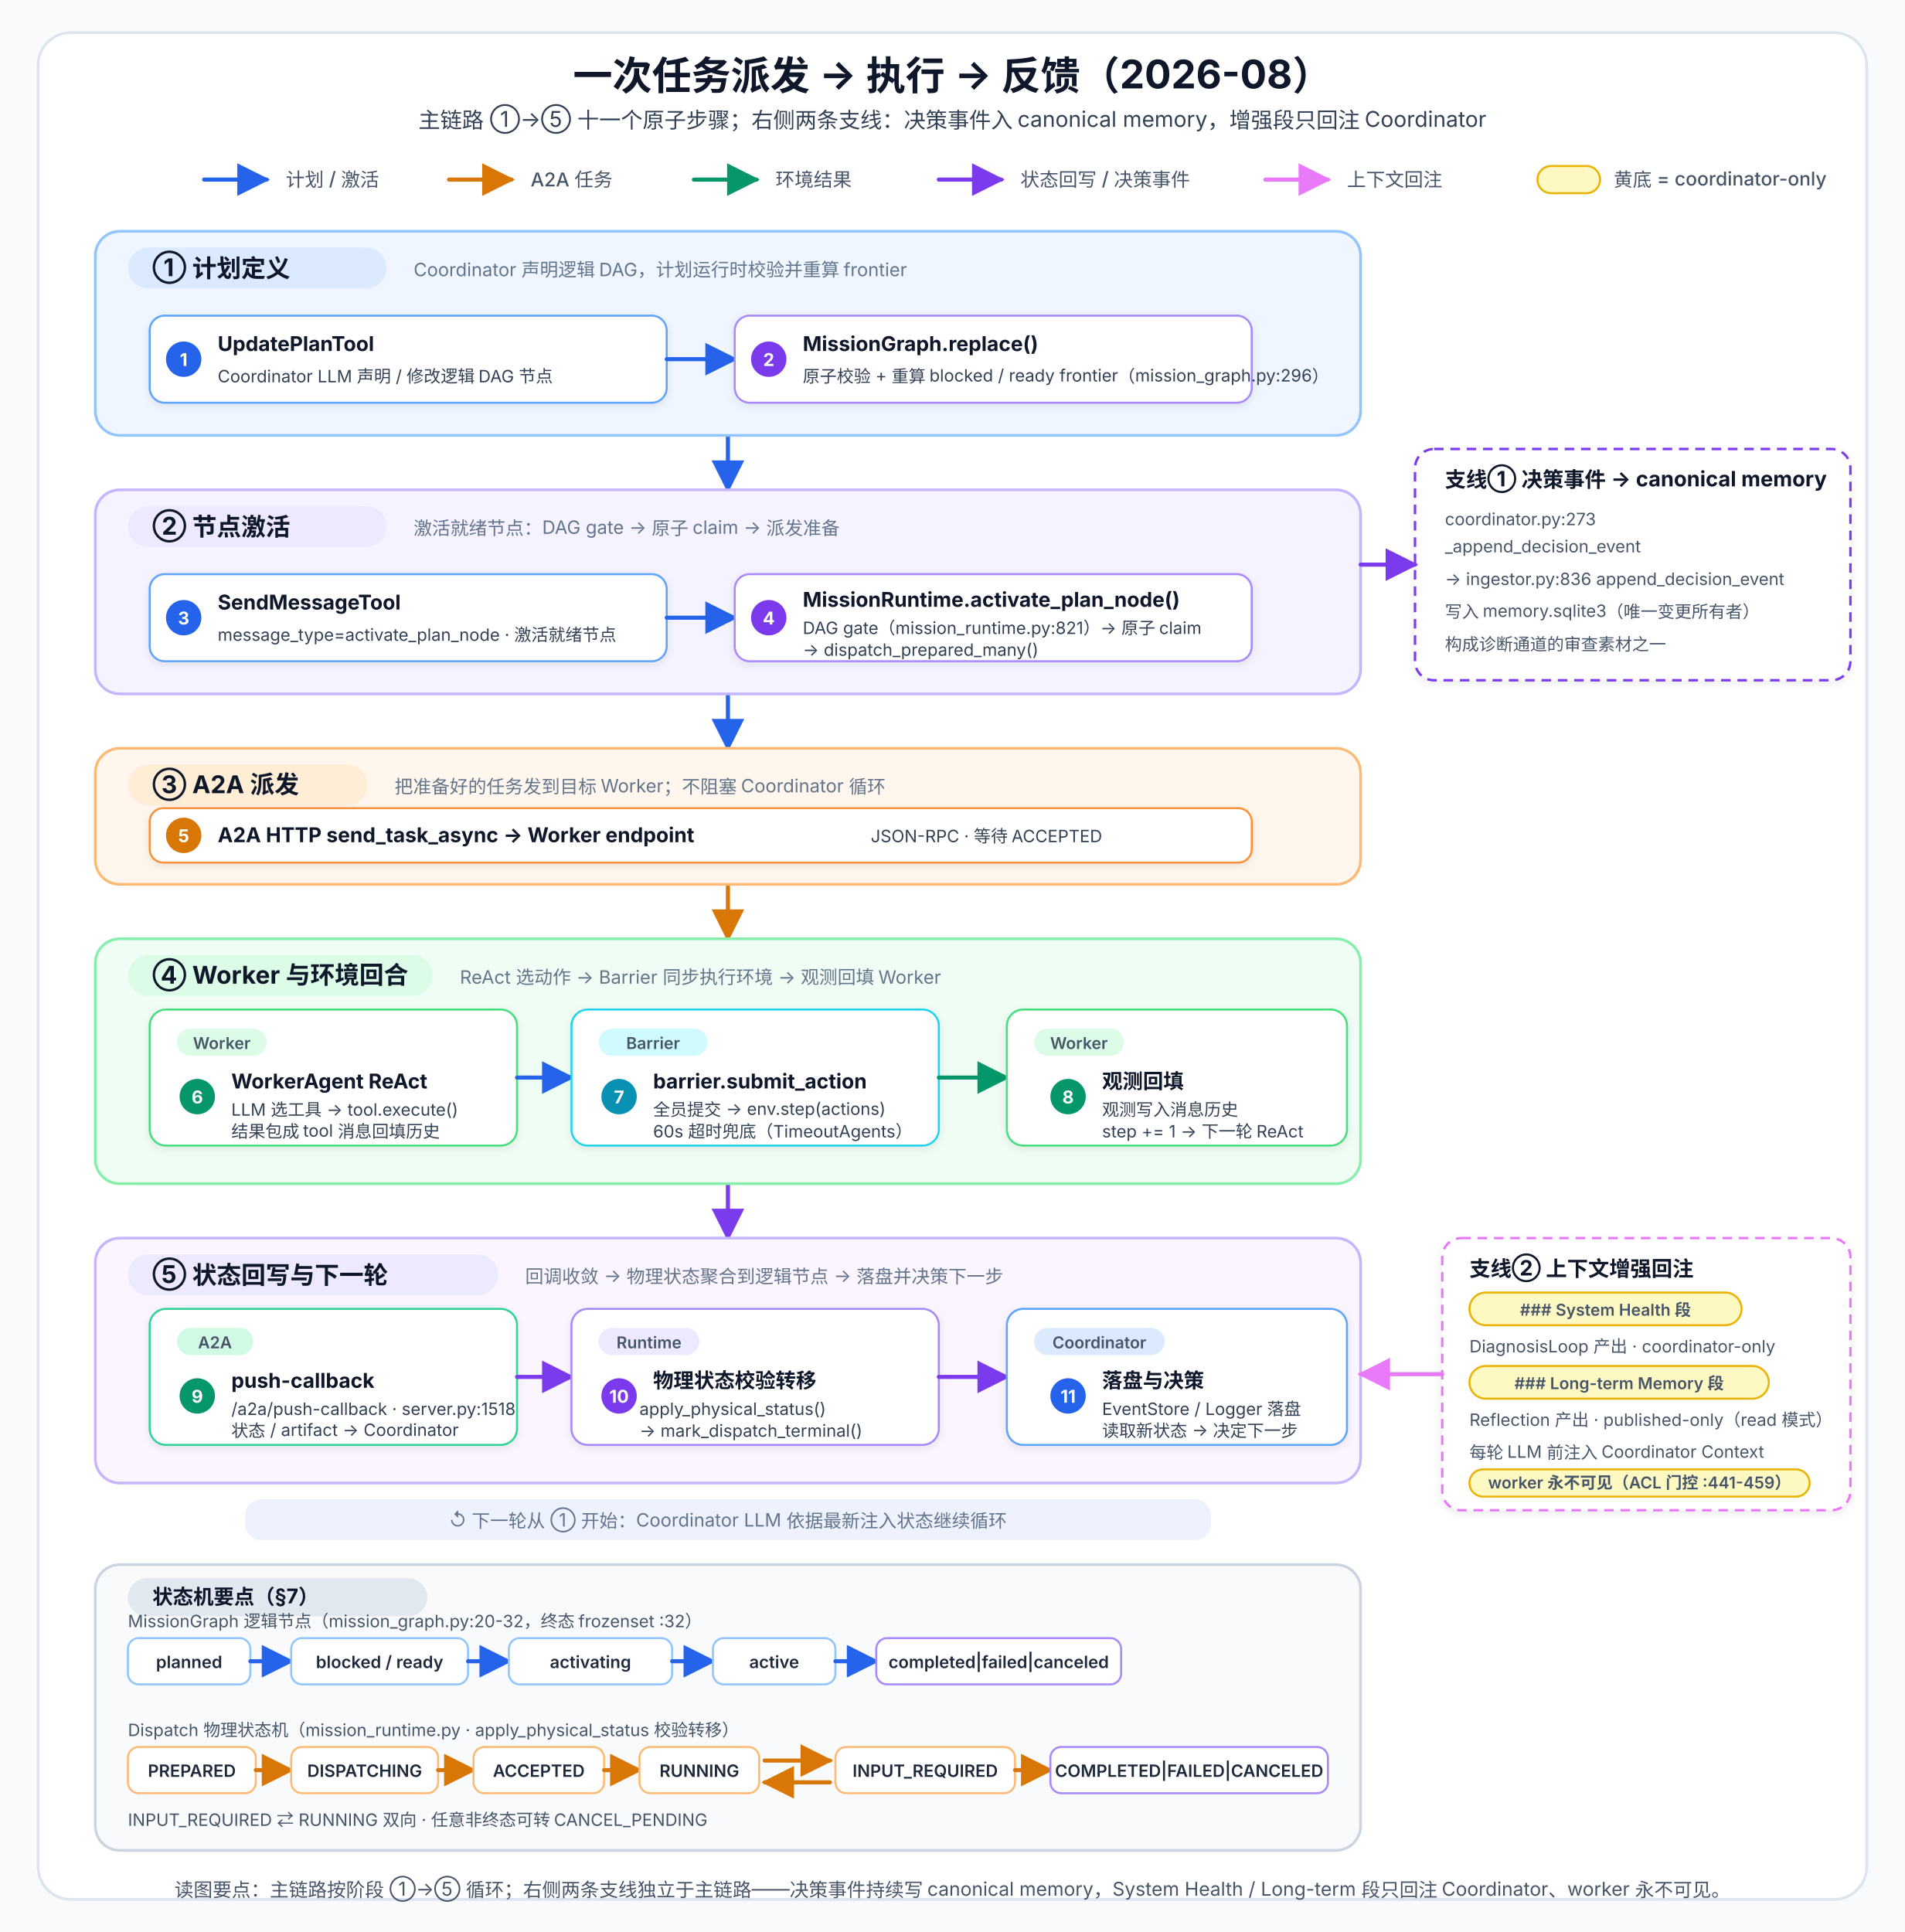
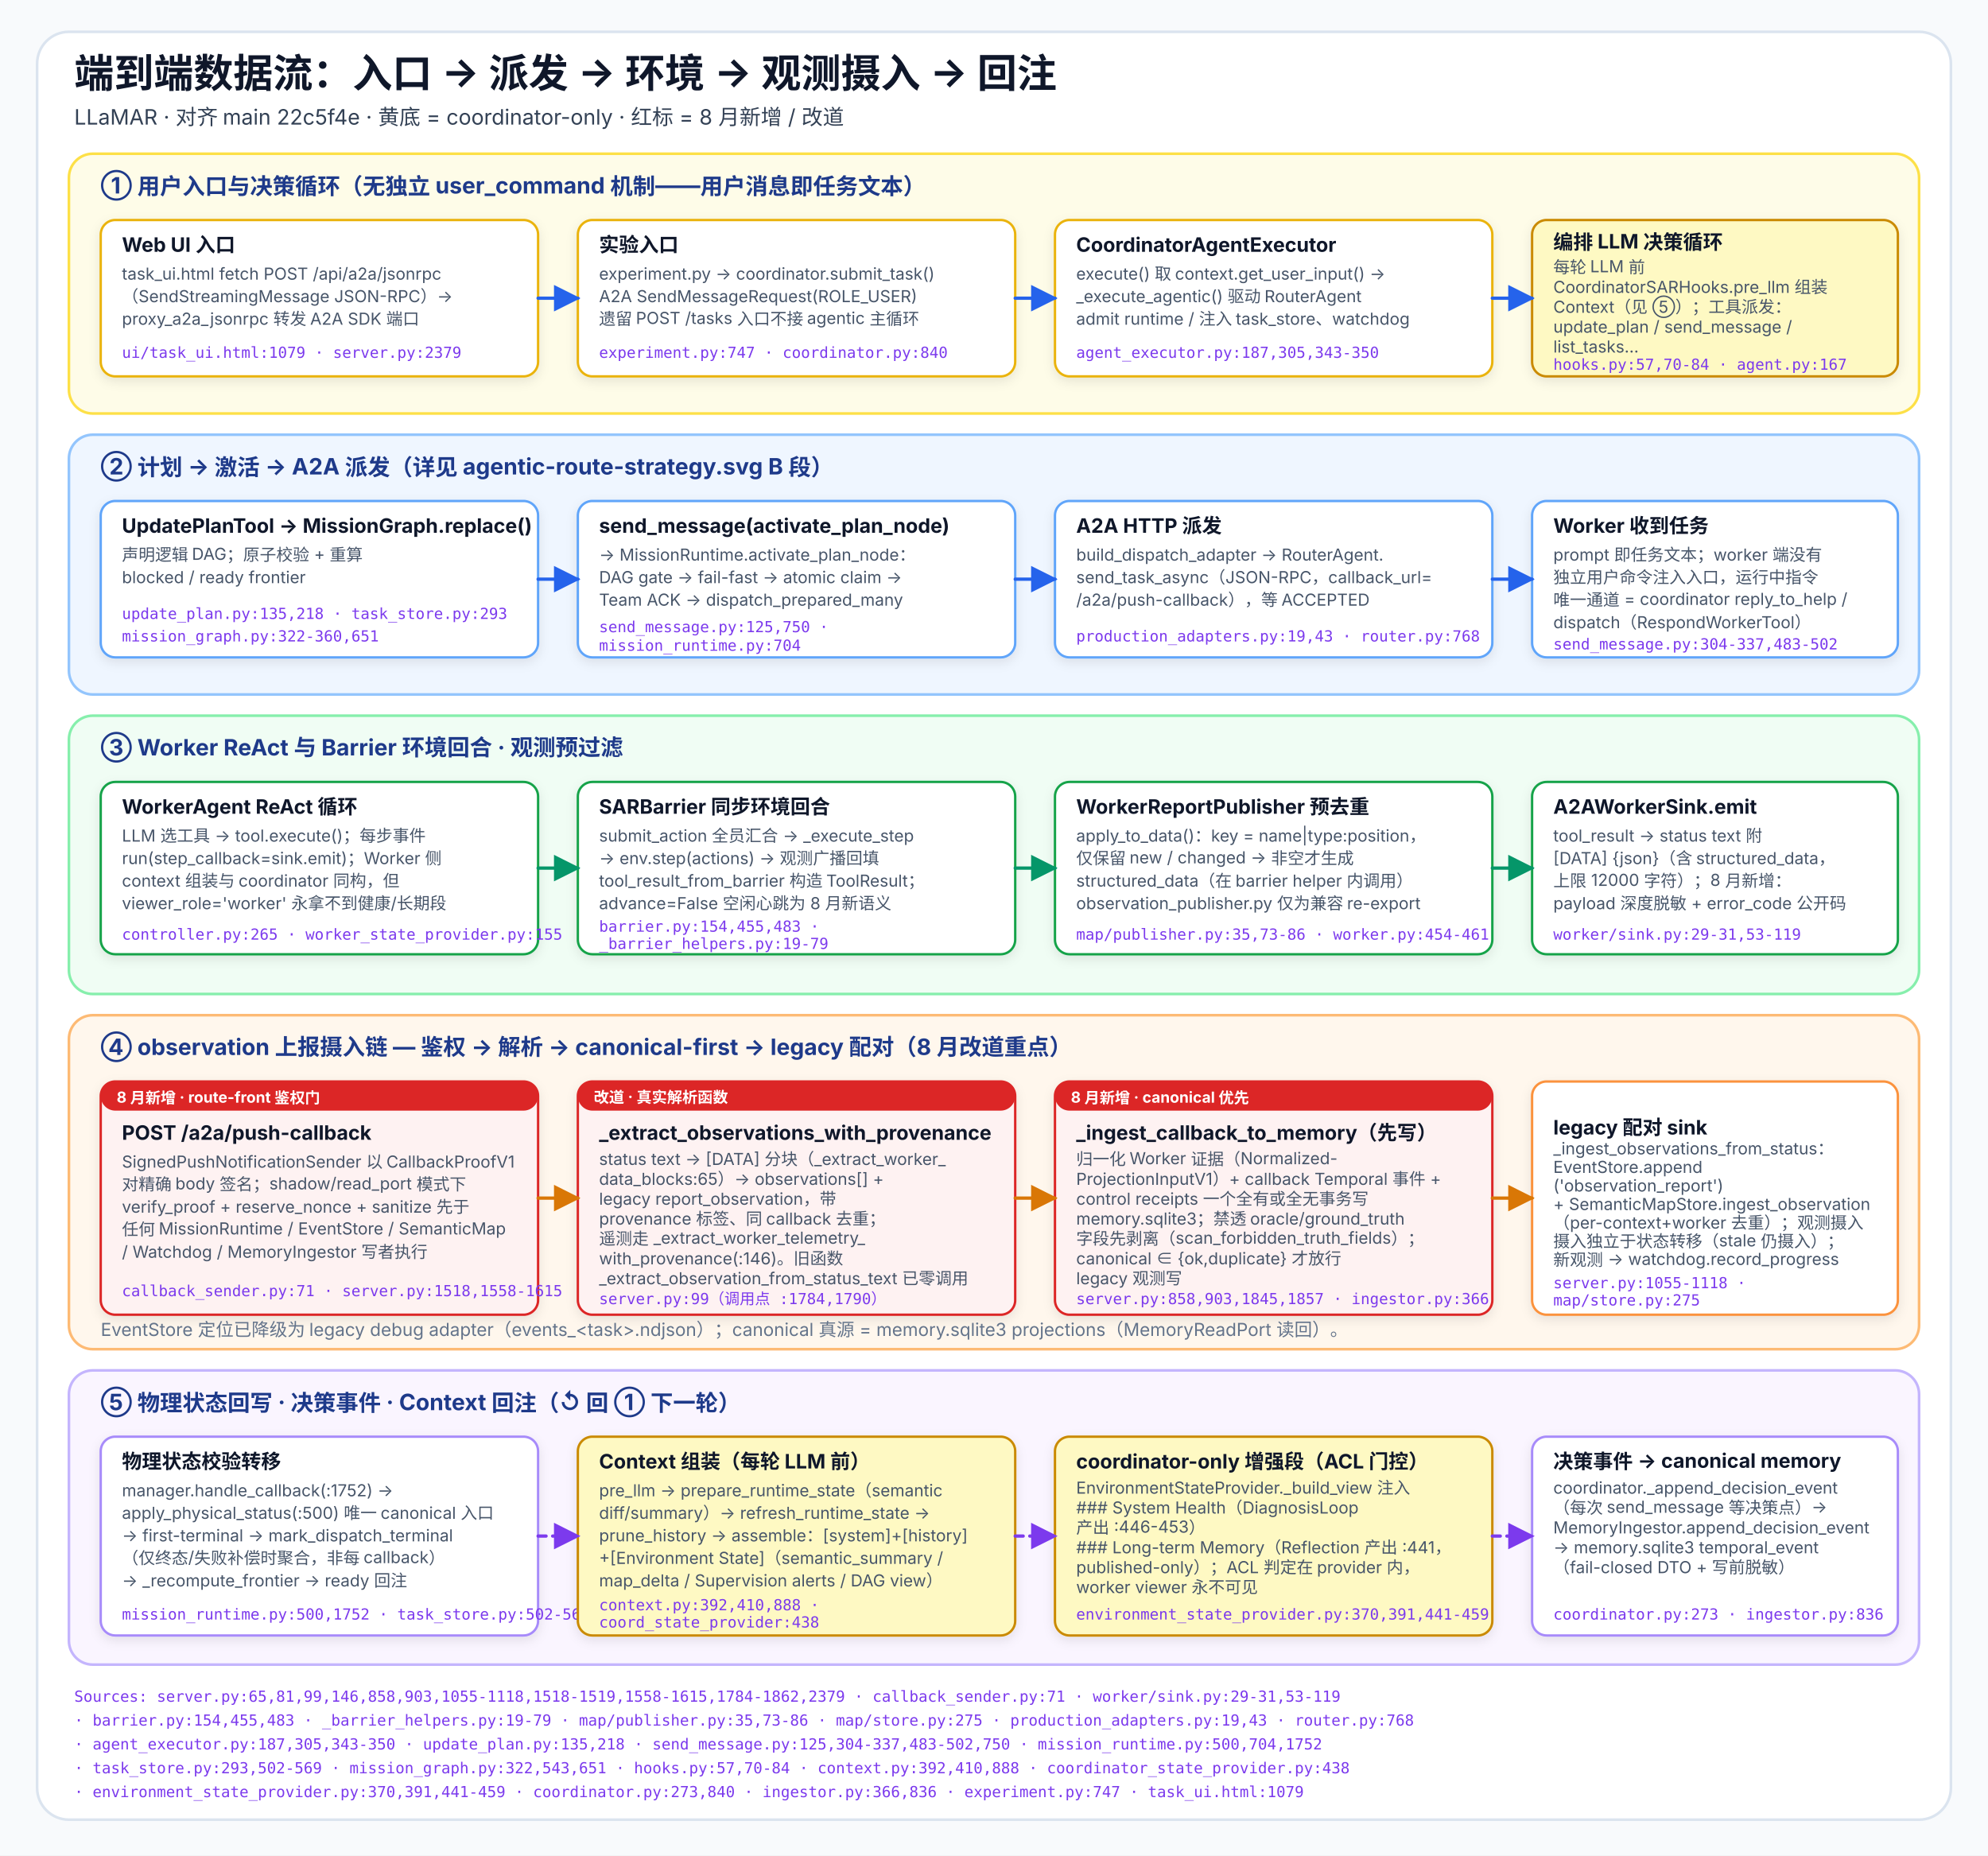
- <svg xmlns="http://www.w3.org/2000/svg" viewBox="0 0 1400 1420" role="img" aria-labelledby="flow-title flow-desc">
+ <svg xmlns="http://www.w3.org/2000/svg" viewBox="0 0 1500 1400" role="img" aria-labelledby="df-title df-desc">
  <defs>
-     <filter id="flow-shadow" x="-12%" y="-12%" width="124%" height="132%">
-       <feDropShadow dx="0" dy="2" stdDeviation="3" flood-color="#0f172a" flood-opacity="0.08" />
+     <filter id="df-shadow" x="-12%" y="-12%" width="124%" height="132%">
+       <feDropShadow dx="0" dy="3" stdDeviation="4" flood-color="#0f172a" flood-opacity="0.09" />
    </filter>
-     <marker id="flow-arrow-blue" viewBox="0 0 10 10" refX="9" refY="5" markerWidth="8" markerHeight="8" orient="auto">
+     <marker id="df-arrow-blue" viewBox="0 0 10 10" refX="9" refY="5" markerWidth="8" markerHeight="8" orient="auto">
      <path d="M0 0 L10 5 L0 10Z" fill="#2563eb" />
    </marker>
-     <marker id="flow-arrow-orange" viewBox="0 0 10 10" refX="9" refY="5" markerWidth="8" markerHeight="8" orient="auto">
+     <marker id="df-arrow-orange" viewBox="0 0 10 10" refX="9" refY="5" markerWidth="8" markerHeight="8" orient="auto">
      <path d="M0 0 L10 5 L0 10Z" fill="#d97706" />
    </marker>
-     <marker id="flow-arrow-green" viewBox="0 0 10 10" refX="9" refY="5" markerWidth="8" markerHeight="8" orient="auto">
+     <marker id="df-arrow-green" viewBox="0 0 10 10" refX="9" refY="5" markerWidth="8" markerHeight="8" orient="auto">
      <path d="M0 0 L10 5 L0 10Z" fill="#059669" />
    </marker>
-     <marker id="flow-arrow-purple" viewBox="0 0 10 10" refX="9" refY="5" markerWidth="8" markerHeight="8" orient="auto">
+     <marker id="df-arrow-purple" viewBox="0 0 10 10" refX="9" refY="5" markerWidth="8" markerHeight="8" orient="auto">
      <path d="M0 0 L10 5 L0 10Z" fill="#7c3aed" />
    </marker>
-     <marker id="flow-arrow-fuchsia" viewBox="0 0 10 10" refX="9" refY="5" markerWidth="8" markerHeight="8" orient="auto">
-       <path d="M0 0 L10 5 L0 10Z" fill="#e879f9" />
+     <marker id="df-arrow-red" viewBox="0 0 10 10" refX="9" refY="5" markerWidth="8" markerHeight="8" orient="auto">
+       <path d="M0 0 L10 5 L0 10Z" fill="#dc2626" />
    </marker>
    <style>
-       .flow-title { fill:#0f172a; font:700 29px 'Inter','PingFang SC','Microsoft YaHei','Noto Sans CJK SC',Arial,sans-serif; }
-       .flow-subtitle { fill:#334155; font:400 16px 'Inter','PingFang SC','Microsoft YaHei','Noto Sans CJK SC',Arial,sans-serif; }
-       .flow-legend { fill:#475569; font:500 14px 'Inter','PingFang SC','Microsoft YaHei','Noto Sans CJK SC',Arial,sans-serif; }
-       .flow-stage-title { fill:#0f172a; font:700 18px 'Inter','PingFang SC','Microsoft YaHei','Noto Sans CJK SC',Arial,sans-serif; }
-       .flow-stage-note { fill:#64748b; font:400 13.5px 'Inter','PingFang SC','Microsoft YaHei','Noto Sans CJK SC',Arial,sans-serif; }
-       .flow-card-title { fill:#0f172a; font:700 15px 'Inter','PingFang SC','Microsoft YaHei','Noto Sans CJK SC',Arial,sans-serif; }
-       .flow-card-body { fill:#334155; font:400 12.5px 'Inter','PingFang SC','Microsoft YaHei','Noto Sans CJK SC',Arial,sans-serif; }
-       .flow-tag { fill:#475569; font:600 12px 'Inter','PingFang SC','Microsoft YaHei','Noto Sans CJK SC',Arial,sans-serif; }
-       .flow-step { fill:#ffffff; font:700 13px 'Inter','PingFang SC','Microsoft YaHei','Noto Sans CJK SC',Arial,sans-serif; }
-       .flow-sm-title { fill:#0f172a; font:700 15px 'Inter','PingFang SC','Microsoft YaHei','Noto Sans CJK SC',Arial,sans-serif; }
-       .flow-sm-note { fill:#475569; font:400 12.5px 'Inter','PingFang SC','Microsoft YaHei','Noto Sans CJK SC',Arial,sans-serif; }
-       .flow-sm-box { fill:#1e293b; font:600 12.5px 'Inter','PingFang SC','Microsoft YaHei','Noto Sans CJK SC',Arial,sans-serif; }
-       .flow-branch-title { fill:#0f172a; font:700 15.5px 'Inter','PingFang SC','Microsoft YaHei','Noto Sans CJK SC',Arial,sans-serif; }
-       .flow-branch-meta { fill:#475569; font:400 12.5px 'Inter','PingFang SC','Microsoft YaHei','Noto Sans CJK SC',Arial,sans-serif; }
-       .flow-edge-label { fill:#334155; font:600 13px 'Inter','PingFang SC','Microsoft YaHei','Noto Sans CJK SC',Arial,sans-serif; paint-order:stroke; stroke:#ffffff; stroke-width:5px; stroke-linejoin:round; }
-       .flow-caption { fill:#475569; font:400 14px 'Inter','PingFang SC','Microsoft YaHei','Noto Sans CJK SC',Arial,sans-serif; }
-       .flow-blue { fill:none; stroke:#2563eb; stroke-width:3; stroke-linecap:round; marker-end:url(#flow-arrow-blue); }
-       .flow-orange { fill:none; stroke:#d97706; stroke-width:3; stroke-linecap:round; marker-end:url(#flow-arrow-orange); }
-       .flow-green { fill:none; stroke:#059669; stroke-width:3; stroke-linecap:round; marker-end:url(#flow-arrow-green); }
-       .flow-purple { fill:none; stroke:#7c3aed; stroke-width:3; stroke-linecap:round; marker-end:url(#flow-arrow-purple); }
-       .flow-fuchsia { fill:none; stroke:#e879f9; stroke-width:3; stroke-linecap:round; marker-end:url(#flow-arrow-fuchsia); }
+       .df-title { fill:#0f172a; font:700 30px 'Inter','PingFang SC','Microsoft YaHei','Noto Sans CJK SC',Arial,sans-serif; }
+       .df-subtitle { fill:#334155; font:400 16px 'Inter','PingFang SC','Microsoft YaHei','Noto Sans CJK SC',Arial,sans-serif; }
+       .df-section { fill:#1e3a8a; font:700 17px 'Inter','PingFang SC','Microsoft YaHei','Noto Sans CJK SC',Arial,sans-serif; }
+       .df-note { fill:#64748b; font:400 13.5px 'Inter','PingFang SC','Microsoft YaHei','Noto Sans CJK SC',Arial,sans-serif; }
+       .df-card-title { fill:#0f172a; font:700 15px 'Inter','PingFang SC','Microsoft YaHei','Noto Sans CJK SC',Arial,sans-serif; }
+       .df-card-meta { fill:#475569; font:400 12.5px 'Inter','PingFang SC','Microsoft YaHei','Noto Sans CJK SC',Arial,sans-serif; }
+       .df-src { fill:#7c3aed; font:500 11.5px 'JetBrains Mono','SF Mono',Consolas,monospace; }
+       .df-edge-label { fill:#334155; font:600 12.5px 'Inter','PingFang SC','Microsoft YaHei','Noto Sans CJK SC',Arial,sans-serif; paint-order:stroke; stroke:#ffffff; stroke-width:4px; stroke-linejoin:round; }
+       .df-blue { fill:none; stroke:#2563eb; stroke-width:2.5; stroke-linecap:round; marker-end:url(#df-arrow-blue); }
+       .df-orange { fill:none; stroke:#d97706; stroke-width:2.5; stroke-linecap:round; marker-end:url(#df-arrow-orange); }
+       .df-green { fill:none; stroke:#059669; stroke-width:2.5; stroke-linecap:round; marker-end:url(#df-arrow-green); }
+       .df-purple { fill:none; stroke:#7c3aed; stroke-width:2.5; stroke-dasharray:6 5; stroke-linecap:round; marker-end:url(#df-arrow-purple); }
+       .df-red { fill:none; stroke:#dc2626; stroke-width:2.5; stroke-linecap:round; marker-end:url(#df-arrow-red); }
+       .df-badge { fill:#dc2626; font:700 11.5px 'Inter','PingFang SC','Microsoft YaHei',sans-serif; }
+       .df-badge-w { fill:#ffffff; font:700 11.5px 'Inter','PingFang SC','Microsoft YaHei',sans-serif; }
    </style>
  </defs>
-   <rect width="1400" height="1420" fill="#f8fafc" />
-   <rect x="28" y="24" width="1344" height="1372" rx="24" fill="#ffffff" stroke="#dbe4ef" stroke-width="2" />
-   <text x="700" y="66" text-anchor="middle" class="flow-title">一次任务派发 → 执行 → 反馈（2026-08）</text>
-   <text x="700" y="94" text-anchor="middle" class="flow-subtitle">主链路 ①→⑤ 十一个原子步骤；右侧两条支线：决策事件入 canonical memory，增强段只回注 Coordinator</text>
-   <g aria-label="图例">
-     <line x1="150" y1="132" x2="196" y2="132" class="flow-blue" />
-     <text x="210" y="137" class="flow-legend">计划 / 激活</text>
-     <line x1="330" y1="132" x2="376" y2="132" class="flow-orange" />
-     <text x="390" y="137" class="flow-legend">A2A 任务</text>
-     <line x1="510" y1="132" x2="556" y2="132" class="flow-green" />
-     <text x="570" y="137" class="flow-legend">环境结果</text>
-     <line x1="690" y1="132" x2="736" y2="132" class="flow-purple" />
-     <text x="750" y="137" class="flow-legend">状态回写 / 决策事件</text>
-     <line x1="930" y1="132" x2="976" y2="132" class="flow-fuchsia" />
-     <text x="990" y="137" class="flow-legend">上下文回注</text>
-     <rect x="1130" y="122" width="46" height="20" rx="10" fill="#fef9c3" stroke="#eab308" stroke-width="1.5" />
-     <text x="1186" y="137" class="flow-legend">黄底 = coordinator-only</text>
-   </g>
-   <path d="M535 320 V360" class="flow-blue" />
-   <path d="M535 510 V550" class="flow-blue" />
-   <path d="M535 650 V690" class="flow-orange" />
-   <path d="M535 870 V910" class="flow-purple" />
-   <g aria-label="阶段一 计划定义">
-     <rect x="70" y="170" width="930" height="150" rx="18" fill="#eff6ff" stroke="#93c5fd" stroke-width="2" />
-     <rect x="94" y="182" width="190" height="30" rx="15" fill="#dbeafe" />
-     <text x="112" y="203" class="flow-stage-title">① 计划定义</text>
-     <text x="304" y="203" class="flow-stage-note">Coordinator 声明逻辑 DAG，计划运行时校验并重算 frontier</text>
-     <rect x="110" y="232" width="380" height="64" rx="11" fill="#ffffff" stroke="#60a5fa" stroke-width="1.5" filter="url(#flow-shadow)" />
-     <circle cx="135" cy="264" r="13" fill="#2563eb" />
-     <text x="135" y="269" text-anchor="middle" class="flow-step">1</text>
-     <text x="160" y="258" class="flow-card-title">UpdatePlanTool</text>
-     <text x="160" y="281" class="flow-card-body">Coordinator LLM 声明 / 修改逻辑 DAG 节点</text>
-     <path d="M490 264 H540" class="flow-blue" />
-     <rect x="540" y="232" width="380" height="64" rx="11" fill="#ffffff" stroke="#a78bfa" stroke-width="1.5" filter="url(#flow-shadow)" />
-     <circle cx="565" cy="264" r="13" fill="#7c3aed" />
-     <text x="565" y="269" text-anchor="middle" class="flow-step">2</text>
-     <text x="590" y="258" class="flow-card-title">MissionGraph.replace()</text>
-     <text x="590" y="281" class="flow-card-body">原子校验 + 重算 blocked / ready frontier（mission_graph.py:296）</text>
-   </g>
-   <g aria-label="阶段二 节点激活">
-     <rect x="70" y="360" width="930" height="150" rx="18" fill="#f5f3ff" stroke="#c4b5fd" stroke-width="2" />
-     <rect x="94" y="372" width="190" height="30" rx="15" fill="#ede9fe" />
-     <text x="112" y="393" class="flow-stage-title">② 节点激活</text>
-     <text x="304" y="393" class="flow-stage-note">激活就绪节点：DAG gate → 原子 claim → 派发准备</text>
-     <rect x="110" y="422" width="380" height="64" rx="11" fill="#ffffff" stroke="#60a5fa" stroke-width="1.5" filter="url(#flow-shadow)" />
-     <circle cx="135" cy="454" r="13" fill="#2563eb" />
-     <text x="135" y="459" text-anchor="middle" class="flow-step">3</text>
-     <text x="160" y="448" class="flow-card-title">SendMessageTool</text>
-     <text x="160" y="471" class="flow-card-body">message_type=activate_plan_node · 激活就绪节点</text>
-     <path d="M490 454 H540" class="flow-blue" />
-     <rect x="540" y="422" width="380" height="64" rx="11" fill="#ffffff" stroke="#a78bfa" stroke-width="1.5" filter="url(#flow-shadow)" />
-     <circle cx="565" cy="454" r="13" fill="#7c3aed" />
-     <text x="565" y="459" text-anchor="middle" class="flow-step">4</text>
-     <text x="590" y="446" class="flow-card-title">MissionRuntime.activate_plan_node()</text>
-     <text x="590" y="466" class="flow-card-body">DAG gate（mission_runtime.py:821）→ 原子 claim</text>
-     <text x="590" y="482" class="flow-card-body">→ dispatch_prepared_many()</text>
-   </g>
-   <g aria-label="阶段三 A2A 派发">
-     <rect x="70" y="550" width="930" height="100" rx="18" fill="#fff7ed" stroke="#fdba74" stroke-width="2" />
-     <rect x="94" y="562" width="176" height="30" rx="15" fill="#ffedd5" />
-     <text x="112" y="583" class="flow-stage-title">③ A2A 派发</text>
-     <text x="290" y="583" class="flow-stage-note">把准备好的任务发到目标 Worker；不阻塞 Coordinator 循环</text>
-     <rect x="110" y="594" width="810" height="40" rx="10" fill="#ffffff" stroke="#fb923c" stroke-width="1.5" filter="url(#flow-shadow)" />
-     <circle cx="135" cy="614" r="13" fill="#d97706" />
-     <text x="135" y="619" text-anchor="middle" class="flow-step">5</text>
-     <text x="160" y="619" class="flow-card-title">A2A HTTP send_task_async → Worker endpoint</text>
-     <text x="640" y="619" class="flow-card-body">JSON-RPC · 等待 ACCEPTED</text>
-   </g>
-   <g aria-label="阶段四 Worker 与环境回合">
-     <rect x="70" y="690" width="930" height="180" rx="18" fill="#f0fdf4" stroke="#86efac" stroke-width="2" />
-     <rect x="94" y="702" width="224" height="30" rx="15" fill="#dcfce7" />
-     <text x="112" y="723" class="flow-stage-title">④ Worker 与环境回合</text>
-     <text x="338" y="723" class="flow-stage-note">ReAct 选动作 → Barrier 同步执行环境 → 观测回填 Worker</text>
-     <rect x="110" y="742" width="270" height="100" rx="12" fill="#ffffff" stroke="#4ade80" stroke-width="1.5" filter="url(#flow-shadow)" />
-     <rect x="130" y="756" width="66" height="20" rx="10" fill="#dcfce7" />
-     <text x="163" y="771" text-anchor="middle" class="flow-tag">Worker</text>
-     <circle cx="145" cy="806" r="13" fill="#059669" />
-     <text x="145" y="811" text-anchor="middle" class="flow-step">6</text>
-     <text x="170" y="800" class="flow-card-title">WorkerAgent ReAct</text>
-     <text x="170" y="820" class="flow-card-body">LLM 选工具 → tool.execute()</text>
-     <text x="170" y="836" class="flow-card-body">结果包成 tool 消息回填历史</text>
-     <path d="M380 792 H420" class="flow-blue" />
-     <rect x="420" y="742" width="270" height="100" rx="12" fill="#ffffff" stroke="#22d3ee" stroke-width="1.5" filter="url(#flow-shadow)" />
-     <rect x="440" y="756" width="80" height="20" rx="10" fill="#cffafe" />
-     <text x="480" y="771" text-anchor="middle" class="flow-tag">Barrier</text>
-     <circle cx="455" cy="806" r="13" fill="#0891b2" />
-     <text x="455" y="811" text-anchor="middle" class="flow-step">7</text>
-     <text x="480" y="800" class="flow-card-title">barrier.submit_action</text>
-     <text x="480" y="820" class="flow-card-body">全员提交 → env.step(actions)</text>
-     <text x="480" y="836" class="flow-card-body">60s 超时兜底（TimeoutAgents）</text>
-     <path d="M690 792 H740" class="flow-green" />
-     <rect x="740" y="742" width="250" height="100" rx="12" fill="#ffffff" stroke="#4ade80" stroke-width="1.5" filter="url(#flow-shadow)" />
-     <rect x="760" y="756" width="66" height="20" rx="10" fill="#dcfce7" />
-     <text x="793" y="771" text-anchor="middle" class="flow-tag">Worker</text>
-     <circle cx="785" cy="806" r="13" fill="#059669" />
-     <text x="785" y="811" text-anchor="middle" class="flow-step">8</text>
-     <text x="810" y="800" class="flow-card-title">观测回填</text>
-     <text x="810" y="820" class="flow-card-body">观测写入消息历史</text>
-     <text x="810" y="836" class="flow-card-body">step += 1 → 下一轮 ReAct</text>
-   </g>
-   <g aria-label="阶段五 状态回写与下一轮">
-     <rect x="70" y="910" width="930" height="180" rx="18" fill="#faf5ff" stroke="#c4b5fd" stroke-width="2" />
-     <rect x="94" y="922" width="272" height="30" rx="15" fill="#ede9fe" />
-     <text x="112" y="943" class="flow-stage-title">⑤ 状态回写与下一轮</text>
-     <text x="386" y="943" class="flow-stage-note">回调收敛 → 物理状态聚合到逻辑节点 → 落盘并决策下一步</text>
-     <rect x="110" y="962" width="270" height="100" rx="12" fill="#ffffff" stroke="#34d399" stroke-width="1.5" filter="url(#flow-shadow)" />
-     <rect x="130" y="976" width="56" height="20" rx="10" fill="#d1fae5" />
-     <text x="158" y="991" text-anchor="middle" class="flow-tag">A2A</text>
-     <circle cx="145" cy="1026" r="13" fill="#059669" />
-     <text x="145" y="1031" text-anchor="middle" class="flow-step">9</text>
-     <text x="170" y="1020" class="flow-card-title">push-callback</text>
-     <text x="170" y="1040" class="flow-card-body">/a2a/push-callback · server.py:1518</text>
-     <text x="170" y="1056" class="flow-card-body">状态 / artifact → Coordinator</text>
-     <path d="M380 1012 H420" class="flow-purple" />
-     <rect x="420" y="962" width="270" height="100" rx="12" fill="#ffffff" stroke="#a78bfa" stroke-width="1.5" filter="url(#flow-shadow)" />
-     <rect x="440" y="976" width="74" height="20" rx="10" fill="#ede9fe" />
-     <text x="477" y="991" text-anchor="middle" class="flow-tag">Runtime</text>
-     <circle cx="455" cy="1026" r="13" fill="#7c3aed" />
-     <text x="455" y="1031" text-anchor="middle" class="flow-step">10</text>
-     <text x="480" y="1020" class="flow-card-title">物理状态校验转移</text>
-     <text x="470" y="1040" class="flow-card-body">apply_physical_status()</text>
-     <text x="470" y="1056" class="flow-card-body">→ mark_dispatch_terminal()</text>
-     <path d="M690 1012 H740" class="flow-purple" />
-     <rect x="740" y="962" width="250" height="100" rx="12" fill="#ffffff" stroke="#60a5fa" stroke-width="1.5" filter="url(#flow-shadow)" />
-     <rect x="760" y="976" width="96" height="20" rx="10" fill="#dbeafe" />
-     <text x="808" y="991" text-anchor="middle" class="flow-tag">Coordinator</text>
-     <circle cx="785" cy="1026" r="13" fill="#2563eb" />
-     <text x="785" y="1031" text-anchor="middle" class="flow-step">11</text>
-     <text x="810" y="1020" class="flow-card-title">落盘与决策</text>
-     <text x="810" y="1040" class="flow-card-body">EventStore / Logger 落盘</text>
-     <text x="810" y="1056" class="flow-card-body">读取新状态 → 决定下一步</text>
-   </g>
-   <rect x="180" y="1102" width="710" height="30" rx="12" fill="#eef2ff" />
-   <text x="535" y="1122" text-anchor="middle" class="flow-stage-note">↺ 下一轮从 ① 开始：Coordinator LLM 依据最新注入状态继续循环</text>
-   <g aria-label="状态机要点">
-     <rect x="70" y="1150" width="930" height="210" rx="18" fill="#f8fafc" stroke="#cbd5e1" stroke-width="2" />
-     <rect x="94" y="1160" width="220" height="28" rx="14" fill="#e2e8f0" />
-     <text x="112" y="1179" class="flow-sm-title">状态机要点（§7）</text>
-     <text x="94" y="1196" class="flow-sm-note">MissionGraph 逻辑节点（mission_graph.py:20-32，终态 frozenset :32）</text>
-     <rect x="94" y="1204" width="90" height="34" rx="8" fill="#ffffff" stroke="#93c5fd" stroke-width="1.5" />
-     <text x="139" y="1226" text-anchor="middle" class="flow-sm-box">planned</text>
-     <path d="M184 1221 H214" class="flow-blue" />
-     <rect x="214" y="1204" width="130" height="34" rx="8" fill="#ffffff" stroke="#93c5fd" stroke-width="1.5" />
-     <text x="279" y="1226" text-anchor="middle" class="flow-sm-box">blocked / ready</text>
-     <path d="M344 1221 H374" class="flow-blue" />
-     <rect x="374" y="1204" width="120" height="34" rx="8" fill="#ffffff" stroke="#93c5fd" stroke-width="1.5" />
-     <text x="434" y="1226" text-anchor="middle" class="flow-sm-box">activating</text>
-     <path d="M494 1221 H524" class="flow-blue" />
-     <rect x="524" y="1204" width="90" height="34" rx="8" fill="#ffffff" stroke="#93c5fd" stroke-width="1.5" />
-     <text x="569" y="1226" text-anchor="middle" class="flow-sm-box">active</text>
-     <path d="M614 1221 H644" class="flow-blue" />
-     <rect x="644" y="1204" width="180" height="34" rx="8" fill="#ffffff" stroke="#a78bfa" stroke-width="1.5" />
-     <text x="734" y="1226" text-anchor="middle" class="flow-sm-box">completed|failed|canceled</text>
-     <text x="94" y="1276" class="flow-sm-note">Dispatch 物理状态机（mission_runtime.py · apply_physical_status 校验转移）</text>
-     <rect x="94" y="1284" width="94" height="34" rx="8" fill="#ffffff" stroke="#fdba74" stroke-width="1.5" />
-     <text x="141" y="1306" text-anchor="middle" class="flow-sm-box">PREPARED</text>
-     <path d="M188 1301 H214" class="flow-orange" />
-     <rect x="214" y="1284" width="108" height="34" rx="8" fill="#ffffff" stroke="#fdba74" stroke-width="1.5" />
-     <text x="268" y="1306" text-anchor="middle" class="flow-sm-box">DISPATCHING</text>
-     <path d="M322 1301 H348" class="flow-orange" />
-     <rect x="348" y="1284" width="96" height="34" rx="8" fill="#ffffff" stroke="#fdba74" stroke-width="1.5" />
-     <text x="396" y="1306" text-anchor="middle" class="flow-sm-box">ACCEPTED</text>
-     <path d="M444 1301 H470" class="flow-orange" />
-     <rect x="470" y="1284" width="88" height="34" rx="8" fill="#ffffff" stroke="#fdba74" stroke-width="1.5" />
-     <text x="514" y="1306" text-anchor="middle" class="flow-sm-box">RUNNING</text>
-     <path d="M562 1294 H610" class="flow-orange" />
-     <path d="M610 1310 H562" class="flow-orange" />
-     <rect x="614" y="1284" width="132" height="34" rx="8" fill="#ffffff" stroke="#fdba74" stroke-width="1.5" />
-     <text x="680" y="1306" text-anchor="middle" class="flow-sm-box">INPUT_REQUIRED</text>
-     <path d="M746 1301 H772" class="flow-orange" />
-     <rect x="772" y="1284" width="204" height="34" rx="8" fill="#ffffff" stroke="#a78bfa" stroke-width="1.5" />
-     <text x="874" y="1306" text-anchor="middle" class="flow-sm-box">COMPLETED|FAILED|CANCELED</text>
-     <text x="94" y="1342" class="flow-sm-note">INPUT_REQUIRED ⇄ RUNNING 双向 · 任意非终态可转 CANCEL_PENDING</text>
-   </g>
-   <g aria-label="支线一 决策事件写入 canonical memory">
-     <rect x="1040" y="330" width="320" height="170" rx="14" fill="#ffffff" stroke="#7c3aed" stroke-width="1.8" stroke-dasharray="7 5" filter="url(#flow-shadow)" />
-     <text x="1062" y="358" class="flow-branch-title">支线① 决策事件 → canonical memory</text>
-     <text x="1062" y="386" class="flow-branch-meta">coordinator.py:273</text>
-     <text x="1062" y="406" class="flow-branch-meta">_append_decision_event</text>
-     <text x="1062" y="430" class="flow-branch-meta">→ ingestor.py:836 append_decision_event</text>
-     <text x="1062" y="454" class="flow-branch-meta">写入 memory.sqlite3（唯一变更所有者）</text>
-     <text x="1062" y="478" class="flow-branch-meta">构成诊断通道的审查素材之一</text>
-   </g>
-   <g aria-label="支线二 上下文增强回注">
-     <rect x="1060" y="910" width="300" height="200" rx="14" fill="#ffffff" stroke="#e879f9" stroke-width="1.8" stroke-dasharray="7 5" filter="url(#flow-shadow)" />
-     <text x="1080" y="938" class="flow-branch-title">支线② 上下文增强回注</text>
-     <rect x="1080" y="950" width="200" height="24" rx="12" fill="#fef9c3" stroke="#eab308" stroke-width="1.5" />
-     <text x="1180" y="967" text-anchor="middle" class="flow-tag">### System Health 段</text>
-     <text x="1080" y="994" class="flow-branch-meta">DiagnosisLoop 产出 · coordinator-only</text>
-     <rect x="1080" y="1004" width="220" height="24" rx="12" fill="#fef9c3" stroke="#eab308" stroke-width="1.5" />
-     <text x="1190" y="1021" text-anchor="middle" class="flow-tag">### Long-term Memory 段</text>
-     <text x="1080" y="1048" class="flow-branch-meta">Reflection 产出 · published-only（read 模式）</text>
-     <text x="1080" y="1072" class="flow-branch-meta">每轮 LLM 前注入 Coordinator Context</text>
-     <rect x="1080" y="1080" width="250" height="20" rx="10" fill="#fef9c3" stroke="#eab308" stroke-width="1.5" />
-     <text x="1205" y="1094" text-anchor="middle" class="flow-tag">worker 永不可见（ACL 门控 :441-459）</text>
-   </g>
-   <path d="M1000 415 H1040" class="flow-purple" />
-   <path d="M1060 1010 H1000" class="flow-fuchsia" />
-   <text x="700" y="1394" text-anchor="middle" class="flow-caption">读图要点：主链路按阶段 ①→⑤ 循环；右侧两条支线独立于主链路——决策事件持续写 canonical memory，System Health / Long-term 段只回注 Coordinator、worker 永不可见。</text>
+   <rect width="1500" height="1400" fill="#f8fafc" />
+   <rect x="28" y="24" width="1444" height="1349" rx="24" fill="#ffffff" stroke="#dbe4ef" stroke-width="2" />
+   <text x="56" y="66" class="df-title">端到端数据流：入口 → 派发 → 环境 → 观测摄入 → 回注</text>
+   <text x="56" y="94" class="df-subtitle">LLaMAR · 对齐 main 22c5f4e · 黄底 = coordinator-only · 红标 = 8 月新增 / 改道</text>
+   <rect x="52" y="116" width="1396" height="196" rx="18" fill="#fefce8" stroke="#fde047" stroke-width="2" />
+   <text x="76" y="146" class="df-section">① 用户入口与决策循环（无独立 user_command 机制——用户消息即任务文本）</text>
+   <rect x="76" y="166" width="330" height="118" rx="11" fill="#ffffff" stroke="#eab308" stroke-width="1.8" filter="url(#df-shadow)" />
+   <text x="92" y="190" class="df-card-title">Web UI 入口</text>
+   <text x="92" y="211" class="df-card-meta">task_ui.html fetch POST /api/a2a/jsonrpc</text>
+   <text x="92" y="228" class="df-card-meta">（SendStreamingMessage JSON-RPC）→</text>
+   <text x="92" y="245" class="df-card-meta">proxy_a2a_jsonrpc 转发 A2A SDK 端口</text>
+   <text x="92" y="270" class="df-src">ui/task_ui.html:1079 · server.py:2379</text>
+   <rect x="436" y="166" width="330" height="118" rx="11" fill="#ffffff" stroke="#eab308" stroke-width="1.8" filter="url(#df-shadow)" />
+   <text x="452" y="190" class="df-card-title">实验入口</text>
+   <text x="452" y="211" class="df-card-meta">experiment.py → coordinator.submit_task()</text>
+   <text x="452" y="228" class="df-card-meta">A2A SendMessageRequest(ROLE_USER)</text>
+   <text x="452" y="245" class="df-card-meta">遗留 POST /tasks 入口不接 agentic 主循环</text>
+   <text x="452" y="270" class="df-src">experiment.py:747 · coordinator.py:840</text>
+   <rect x="796" y="166" width="330" height="118" rx="11" fill="#ffffff" stroke="#eab308" stroke-width="1.8" filter="url(#df-shadow)" />
+   <text x="812" y="190" class="df-card-title">CoordinatorAgentExecutor</text>
+   <text x="812" y="211" class="df-card-meta">execute() 取 context.get_user_input() →</text>
+   <text x="812" y="228" class="df-card-meta">_execute_agentic() 驱动 RouterAgent</text>
+   <text x="812" y="245" class="df-card-meta">admit runtime / 注入 task_store、watchdog</text>
+   <text x="812" y="270" class="df-src">agent_executor.py:187,305,343-350</text>
+   <rect x="1156" y="166" width="276" height="118" rx="11" fill="#fef9c3" stroke="#ca8a04" stroke-width="1.8" filter="url(#df-shadow)" />
+   <text x="1172" y="188" class="df-card-title">编排 LLM 决策循环</text>
+   <text x="1172" y="206" class="df-card-meta">每轮 LLM 前</text>
+   <text x="1172" y="221" class="df-card-meta">CoordinatorSARHooks.pre_llm 组装</text>
+   <text x="1172" y="236" class="df-card-meta">Context（见 ⑤）；工具派发：</text>
+   <text x="1172" y="251" class="df-card-meta">update_plan / send_message /</text>
+   <text x="1172" y="266" class="df-card-meta">list_tasks…</text>
+   <text x="1172" y="279" class="df-src">hooks.py:57,70-84 · agent.py:167</text>
+   <line x1="406" y1="225" x2="436" y2="225" class="df-blue" />
+   <line x1="766" y1="225" x2="796" y2="225" class="df-blue" />
+   <line x1="1126" y1="225" x2="1156" y2="225" class="df-blue" />
+   <rect x="52" y="328" width="1396" height="196" rx="18" fill="#eff6ff" stroke="#93c5fd" stroke-width="2" />
+   <text x="76" y="358" class="df-section">② 计划 → 激活 → A2A 派发（详见 agentic-route-strategy.svg B 段）</text>
+   <rect x="76" y="378" width="330" height="118" rx="11" fill="#ffffff" stroke="#60a5fa" stroke-width="1.8" filter="url(#df-shadow)" />
+   <text x="92" y="402" class="df-card-title">UpdatePlanTool → MissionGraph.replace()</text>
+   <text x="92" y="423" class="df-card-meta">声明逻辑 DAG；原子校验 + 重算</text>
+   <text x="92" y="440" class="df-card-meta">blocked / ready frontier</text>
+   <text x="92" y="467" class="df-src">update_plan.py:135,218 · task_store.py:293</text>
+   <text x="92" y="484" class="df-src">mission_graph.py:322-360,651</text>
+   <rect x="436" y="378" width="330" height="118" rx="11" fill="#ffffff" stroke="#60a5fa" stroke-width="1.8" filter="url(#df-shadow)" />
+   <text x="452" y="402" class="df-card-title">send_message(activate_plan_node)</text>
+   <text x="452" y="423" class="df-card-meta">→ MissionRuntime.activate_plan_node：</text>
+   <text x="452" y="440" class="df-card-meta">DAG gate → fail-fast → atomic claim →</text>
+   <text x="452" y="457" class="df-card-meta">Team ACK → dispatch_prepared_many</text>
+   <text x="452" y="477" class="df-src">send_message.py:125,750 ·</text>
+   <text x="452" y="491" class="df-src">mission_runtime.py:704</text>
+   <rect x="796" y="378" width="330" height="118" rx="11" fill="#ffffff" stroke="#60a5fa" stroke-width="1.8" filter="url(#df-shadow)" />
+   <text x="812" y="402" class="df-card-title">A2A HTTP 派发</text>
+   <text x="812" y="423" class="df-card-meta">build_dispatch_adapter → RouterAgent.</text>
+   <text x="812" y="440" class="df-card-meta">send_task_async（JSON-RPC，callback_url=</text>
+   <text x="812" y="457" class="df-card-meta">/a2a/push-callback），等 ACCEPTED</text>
+   <text x="812" y="484" class="df-src">production_adapters.py:19,43 · router.py:768</text>
+   <rect x="1156" y="378" width="276" height="118" rx="11" fill="#ffffff" stroke="#60a5fa" stroke-width="1.8" filter="url(#df-shadow)" />
+   <text x="1172" y="402" class="df-card-title">Worker 收到任务</text>
+   <text x="1172" y="423" class="df-card-meta">prompt 即任务文本；worker 端没有</text>
+   <text x="1172" y="440" class="df-card-meta">独立用户命令注入入口，运行中指令</text>
+   <text x="1172" y="457" class="df-card-meta">唯一通道 = coordinator reply_to_help /</text>
+   <text x="1172" y="474" class="df-card-meta">dispatch（RespondWorkerTool）</text>
+   <text x="1172" y="490" class="df-src">send_message.py:304-337,483-502</text>
+   <line x1="406" y1="437" x2="436" y2="437" class="df-blue" />
+   <line x1="766" y1="437" x2="796" y2="437" class="df-blue" />
+   <line x1="1126" y1="437" x2="1156" y2="437" class="df-blue" />
+   <rect x="52" y="540" width="1396" height="210" rx="18" fill="#f0fdf4" stroke="#86efac" stroke-width="2" />
+   <text x="76" y="570" class="df-section">③ Worker ReAct 与 Barrier 环境回合 · 观测预过滤</text>
+   <rect x="76" y="590" width="330" height="130" rx="11" fill="#ffffff" stroke="#16a34a" stroke-width="1.8" filter="url(#df-shadow)" />
+   <text x="92" y="614" class="df-card-title">WorkerAgent ReAct 循环</text>
+   <text x="92" y="635" class="df-card-meta">LLM 选工具 → tool.execute()；每步事件</text>
+   <text x="92" y="652" class="df-card-meta">run(step_callback=sink.emit)；Worker 侧</text>
+   <text x="92" y="669" class="df-card-meta">context 组装与 coordinator 同构，但</text>
+   <text x="92" y="686" class="df-card-meta">viewer_role='worker' 永拿不到健康/长期段</text>
+   <text x="92" y="709" class="df-src">controller.py:265 · worker_state_provider.py:155</text>
+   <rect x="436" y="590" width="330" height="130" rx="11" fill="#ffffff" stroke="#16a34a" stroke-width="1.8" filter="url(#df-shadow)" />
+   <text x="452" y="614" class="df-card-title">SARBarrier 同步环境回合</text>
+   <text x="452" y="635" class="df-card-meta">submit_action 全员汇合 → _execute_step</text>
+   <text x="452" y="652" class="df-card-meta">→ env.step(actions) → 观测广播回填</text>
+   <text x="452" y="669" class="df-card-meta">tool_result_from_barrier 构造 ToolResult；</text>
+   <text x="452" y="686" class="df-card-meta">advance=False 空闲心跳为 8 月新语义</text>
+   <text x="452" y="703" class="df-src">barrier.py:154,455,483 ·</text>
+   <text x="452" y="716" class="df-src">_barrier_helpers.py:19-79</text>
+   <rect x="796" y="590" width="330" height="130" rx="11" fill="#ffffff" stroke="#16a34a" stroke-width="1.8" filter="url(#df-shadow)" />
+   <text x="812" y="614" class="df-card-title">WorkerReportPublisher 预去重</text>
+   <text x="812" y="635" class="df-card-meta">apply_to_data()：key = name|type:position，</text>
+   <text x="812" y="652" class="df-card-meta">仅保留 new / changed → 非空才生成</text>
+   <text x="812" y="669" class="df-card-meta">structured_data（在 barrier helper 内调用）</text>
+   <text x="812" y="686" class="df-card-meta">observation_publisher.py 仅为兼容 re-export</text>
+   <text x="812" y="709" class="df-src">map/publisher.py:35,73-86 · worker.py:454-461</text>
+   <rect x="1156" y="590" width="276" height="130" rx="11" fill="#ffffff" stroke="#16a34a" stroke-width="1.8" filter="url(#df-shadow)" />
+   <text x="1172" y="614" class="df-card-title">A2AWorkerSink.emit</text>
+   <text x="1172" y="635" class="df-card-meta">tool_result → status text 附</text>
+   <text x="1172" y="652" class="df-card-meta">[DATA] {json}（含 structured_data，</text>
+   <text x="1172" y="669" class="df-card-meta">上限 12000 字符）；8 月新增：</text>
+   <text x="1172" y="686" class="df-card-meta">payload 深度脱敏 + error_code 公开码</text>
+   <text x="1172" y="709" class="df-src">worker/sink.py:29-31,53-119</text>
+   <line x1="406" y1="655" x2="436" y2="655" class="df-green" />
+   <line x1="766" y1="655" x2="796" y2="655" class="df-green" />
+   <line x1="1126" y1="655" x2="1156" y2="655" class="df-green" />
+   <rect x="52" y="766" width="1396" height="252" rx="18" fill="#fff7ed" stroke="#fdba74" stroke-width="2" />
+   <text x="76" y="796" class="df-section">④ observation 上报摄入链 — 鉴权 → 解析 → canonical-first → legacy 配对（8 月改道重点）</text>
+   <rect x="76" y="816" width="330" height="176" rx="11" fill="#fef2f2" stroke="#dc2626" stroke-width="1.8" filter="url(#df-shadow)" />
+   <rect x="76" y="816" width="330" height="22" rx="11" fill="#dc2626" />
+   <text x="88" y="832" class="df-badge-w">8 月新增 · route-front 鉴权门</text>
+   <text x="92" y="860" class="df-card-title">POST /a2a/push-callback</text>
+   <text x="92" y="881" class="df-card-meta">SignedPushNotificationSender 以 CallbackProofV1</text>
+   <text x="92" y="898" class="df-card-meta">对精确 body 签名；shadow/read_port 模式下</text>
+   <text x="92" y="915" class="df-card-meta">verify_proof + reserve_nonce + sanitize 先于</text>
+   <text x="92" y="932" class="df-card-meta">任何 MissionRuntime / EventStore / SemanticMap</text>
+   <text x="92" y="949" class="df-card-meta">/ Watchdog / MemoryIngestor 写者执行</text>
+   <text x="92" y="978" class="df-src">callback_sender.py:71 · server.py:1518,1558-1615</text>
+   <rect x="436" y="816" width="330" height="176" rx="11" fill="#fef2f2" stroke="#dc2626" stroke-width="1.8" filter="url(#df-shadow)" />
+   <rect x="436" y="816" width="330" height="22" rx="11" fill="#dc2626" />
+   <text x="448" y="832" class="df-badge-w">改道 · 真实解析函数</text>
+   <text x="452" y="860" class="df-card-title">_extract_observations_with_provenance</text>
+   <text x="452" y="879" class="df-card-meta">status text → [DATA] 分块（_extract_worker_</text>
+   <text x="452" y="894" class="df-card-meta">data_blocks:65）→ observations[] +</text>
+   <text x="452" y="909" class="df-card-meta">legacy report_observation，带</text>
+   <text x="452" y="924" class="df-card-meta">provenance 标签、同 callback 去重；</text>
+   <text x="452" y="939" class="df-card-meta">遥测走 _extract_worker_telemetry_</text>
+   <text x="452" y="954" class="df-card-meta">with_provenance(:146)。旧函数</text>
+   <text x="452" y="969" class="df-card-meta">_extract_observation_from_status_text 已零调用</text>
+   <text x="452" y="984" class="df-src">server.py:99（调用点 :1784,1790）</text>
+   <rect x="796" y="816" width="330" height="176" rx="11" fill="#fef2f2" stroke="#dc2626" stroke-width="1.8" filter="url(#df-shadow)" />
+   <rect x="796" y="816" width="330" height="22" rx="11" fill="#dc2626" />
+   <text x="808" y="832" class="df-badge-w">8 月新增 · canonical 优先</text>
+   <text x="812" y="860" class="df-card-title">_ingest_callback_to_memory（先写）</text>
+   <text x="812" y="879" class="df-card-meta">归一化 Worker 证据（Normalized-</text>
+   <text x="812" y="894" class="df-card-meta">ProjectionInputV1）+ callback Temporal 事件 +</text>
+   <text x="812" y="909" class="df-card-meta">control receipts 一个全有或全无事务写</text>
+   <text x="812" y="924" class="df-card-meta">memory.sqlite3；禁透 oracle/ground_truth</text>
+   <text x="812" y="939" class="df-card-meta">字段先剥离（scan_forbidden_truth_fields）；</text>
+   <text x="812" y="954" class="df-card-meta">canonical ∈ {ok,duplicate} 才放行</text>
+   <text x="812" y="969" class="df-card-meta">legacy 观测写</text>
+   <text x="812" y="984" class="df-src">server.py:858,903,1845,1857 · ingestor.py:366</text>
+   <rect x="1156" y="816" width="276" height="176" rx="11" fill="#ffffff" stroke="#fb923c" stroke-width="1.8" filter="url(#df-shadow)" />
+   <text x="1172" y="856" class="df-card-title">legacy 配对 sink</text>
+   <text x="1172" y="871" class="df-card-meta">_ingest_observations_from_status：</text>
+   <text x="1172" y="885" class="df-card-meta">EventStore.append</text>
+   <text x="1172" y="899" class="df-card-meta">('observation_report')</text>
+   <text x="1172" y="913" class="df-card-meta">+ SemanticMapStore.ingest_observation</text>
+   <text x="1172" y="927" class="df-card-meta">（per-context+worker 去重）；观测摄入</text>
+   <text x="1172" y="941" class="df-card-meta">摄入独立于状态转移（stale 仍摄入）；</text>
+   <text x="1172" y="955" class="df-card-meta">新观测 → watchdog.record_progress</text>
+   <text x="1172" y="972" class="df-src">server.py:1055-1118 ·</text>
+   <text x="1172" y="985" class="df-src">map/store.py:275</text>
+   <line x1="406" y1="904" x2="436" y2="904" class="df-orange" />
+   <line x1="766" y1="904" x2="796" y2="904" class="df-orange" />
+   <line x1="1126" y1="904" x2="1156" y2="904" class="df-orange" />
+   <text x="76" y="1008" class="df-note">EventStore 定位已降级为 legacy debug adapter（events_&lt;task&gt;.ndjson）；canonical 真源 = memory.sqlite3 projections（MemoryReadPort 读回）。</text>
+   <rect x="52" y="1034" width="1396" height="222" rx="18" fill="#faf5ff" stroke="#c4b5fd" stroke-width="2" />
+   <text x="76" y="1064" class="df-section">⑤ 物理状态回写 · 决策事件 · Context 回注（↺ 回 ① 下一轮）</text>
+   <rect x="76" y="1084" width="330" height="150" rx="11" fill="#ffffff" stroke="#a78bfa" stroke-width="1.8" filter="url(#df-shadow)" />
+   <text x="92" y="1108" class="df-card-title">物理状态校验转移</text>
+   <text x="92" y="1129" class="df-card-meta">manager.handle_callback(:1752) →</text>
+   <text x="92" y="1146" class="df-card-meta">apply_physical_status(:500) 唯一 canonical 入口</text>
+   <text x="92" y="1163" class="df-card-meta">→ first-terminal → mark_dispatch_terminal</text>
+   <text x="92" y="1180" class="df-card-meta">（仅终态/失败补偿时聚合，非每 callback）</text>
+   <text x="92" y="1197" class="df-card-meta">→ _recompute_frontier → ready 回注</text>
+   <text x="92" y="1222" class="df-src">mission_runtime.py:500,1752 · task_store.py:502-569</text>
+   <rect x="436" y="1084" width="330" height="150" rx="11" fill="#fef9c3" stroke="#ca8a04" stroke-width="1.8" filter="url(#df-shadow)" />
+   <text x="452" y="1108" class="df-card-title">Context 组装（每轮 LLM 前）</text>
+   <text x="452" y="1129" class="df-card-meta">pre_llm → prepare_runtime_state（semantic</text>
+   <text x="452" y="1146" class="df-card-meta">diff/summary）→ refresh_runtime_state →</text>
+   <text x="452" y="1163" class="df-card-meta">prune_history → assemble：[system]+[history]</text>
+   <text x="452" y="1180" class="df-card-meta">+[Environment State]（semantic_summary /</text>
+   <text x="452" y="1197" class="df-card-meta">map_delta / Supervision alerts / DAG view）</text>
+   <text x="452" y="1215" class="df-src">context.py:392,410,888 ·</text>
+   <text x="452" y="1228" class="df-src">coord_state_provider:438</text>
+   <rect x="796" y="1084" width="330" height="150" rx="11" fill="#fef9c3" stroke="#ca8a04" stroke-width="1.8" filter="url(#df-shadow)" />
+   <text x="812" y="1108" class="df-card-title">coordinator-only 增强段（ACL 门控）</text>
+   <text x="812" y="1127" class="df-card-meta">EnvironmentStateProvider._build_view 注入</text>
+   <text x="812" y="1142" class="df-card-meta">### System Health（DiagnosisLoop</text>
+   <text x="812" y="1157" class="df-card-meta">产出 :446-453）</text>
+   <text x="812" y="1172" class="df-card-meta">### Long-term Memory（Reflection 产出 :441，</text>
+   <text x="812" y="1187" class="df-card-meta">published-only）；ACL 判定在 provider 内，</text>
+   <text x="812" y="1202" class="df-card-meta">worker viewer 永不可见</text>
+   <text x="812" y="1222" class="df-src">environment_state_provider.py:370,391,441-459</text>
+   <rect x="1156" y="1084" width="276" height="150" rx="11" fill="#ffffff" stroke="#a78bfa" stroke-width="1.8" filter="url(#df-shadow)" />
+   <text x="1172" y="1108" class="df-card-title">决策事件 → canonical memory</text>
+   <text x="1172" y="1127" class="df-card-meta">coordinator._append_decision_event</text>
+   <text x="1172" y="1142" class="df-card-meta">（每次 send_message 等决策点）→</text>
+   <text x="1172" y="1157" class="df-card-meta">MemoryIngestor.append_decision_event</text>
+   <text x="1172" y="1172" class="df-card-meta">→ memory.sqlite3 temporal_event</text>
+   <text x="1172" y="1187" class="df-card-meta">（fail-closed DTO + 写前脱敏）</text>
+   <text x="1172" y="1222" class="df-src">coordinator.py:273 · ingestor.py:836</text>
+   <line x1="406" y1="1159" x2="436" y2="1159" class="df-purple" />
+   <line x1="766" y1="1159" x2="796" y2="1159" class="df-purple" />
+   <line x1="1126" y1="1159" x2="1156" y2="1159" class="df-purple" />
+   <text x="56" y="1284" class="df-src">Sources: server.py:65,81,99,146,858,903,1055-1118,1518-1519,1558-1615,1784-1862,2379 · callback_sender.py:71 · worker/sink.py:29-31,53-119</text>
+   <text x="56" y="1302" class="df-src">· barrier.py:154,455,483 · _barrier_helpers.py:19-79 · map/publisher.py:35,73-86 · map/store.py:275 · production_adapters.py:19,43 · router.py:768</text>
+   <text x="56" y="1320" class="df-src">· agent_executor.py:187,305,343-350 · update_plan.py:135,218 · send_message.py:125,304-337,483-502,750 · mission_runtime.py:500,704,1752</text>
+   <text x="56" y="1338" class="df-src">· task_store.py:293,502-569 · mission_graph.py:322,543,651 · hooks.py:57,70-84 · context.py:392,410,888 · coordinator_state_provider.py:438</text>
+   <text x="56" y="1356" class="df-src">· environment_state_provider.py:370,391,441-459 · coordinator.py:273,840 · ingestor.py:366,836 · experiment.py:747 · task_ui.html:1079</text>
</svg>
